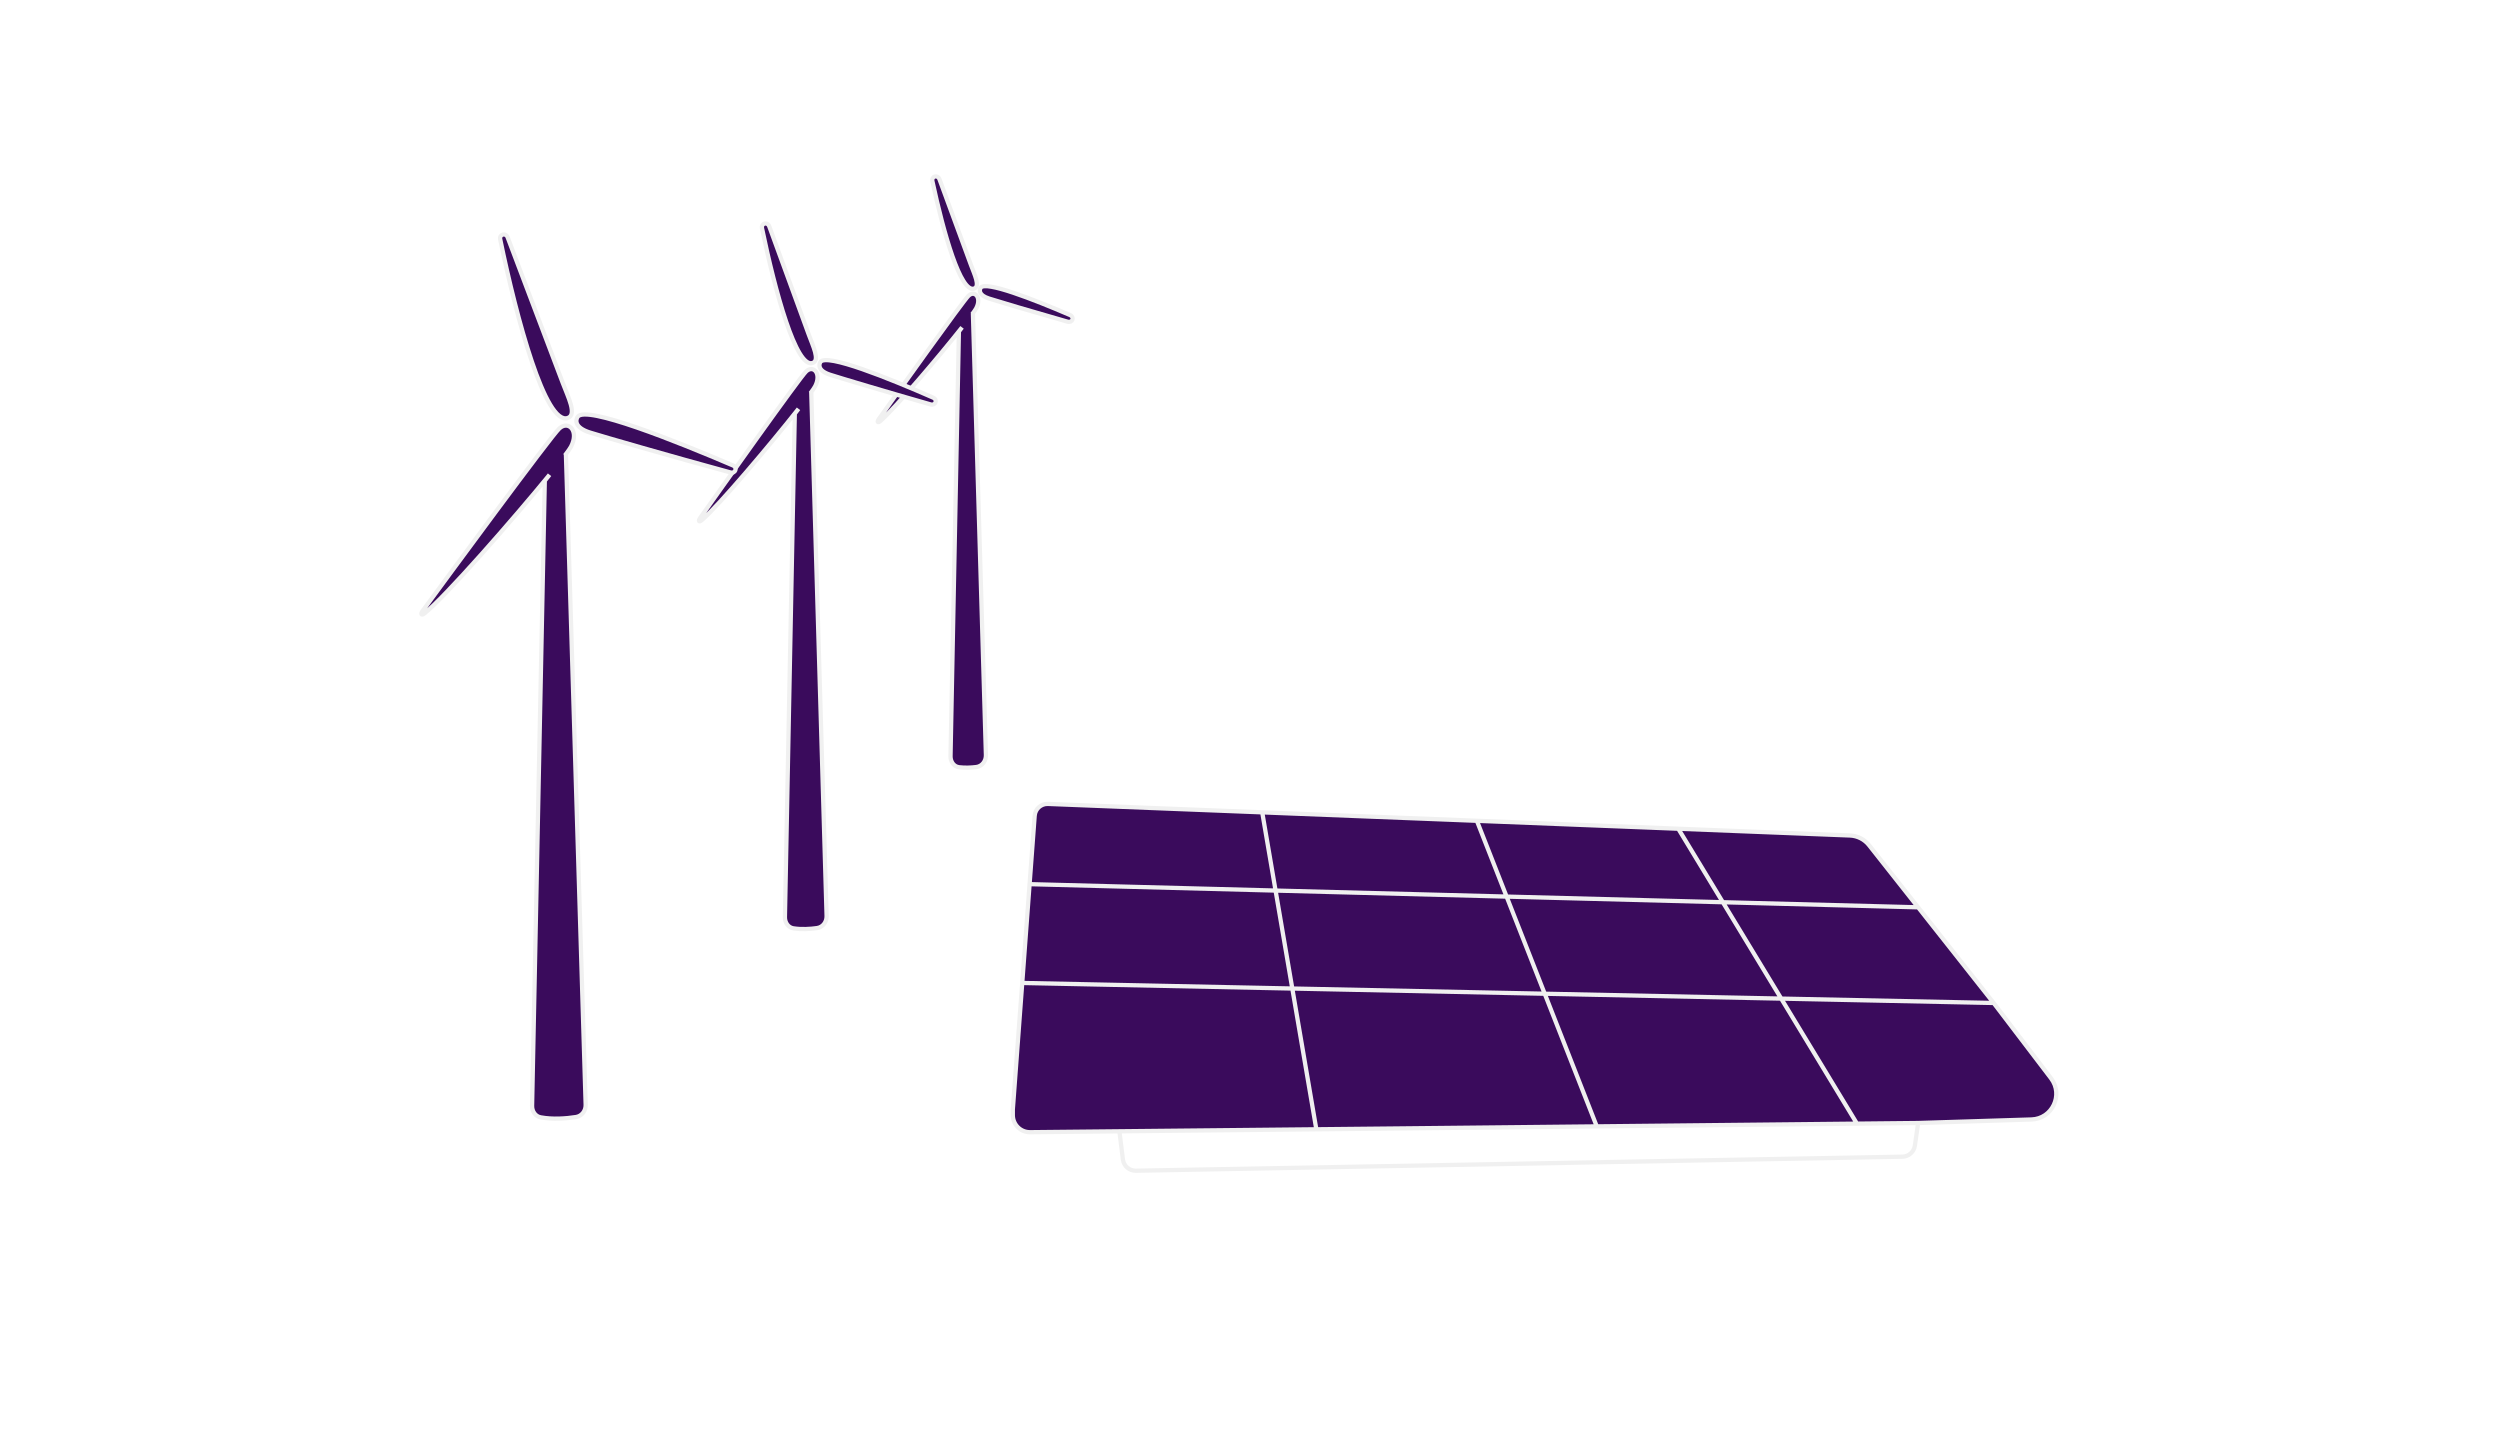
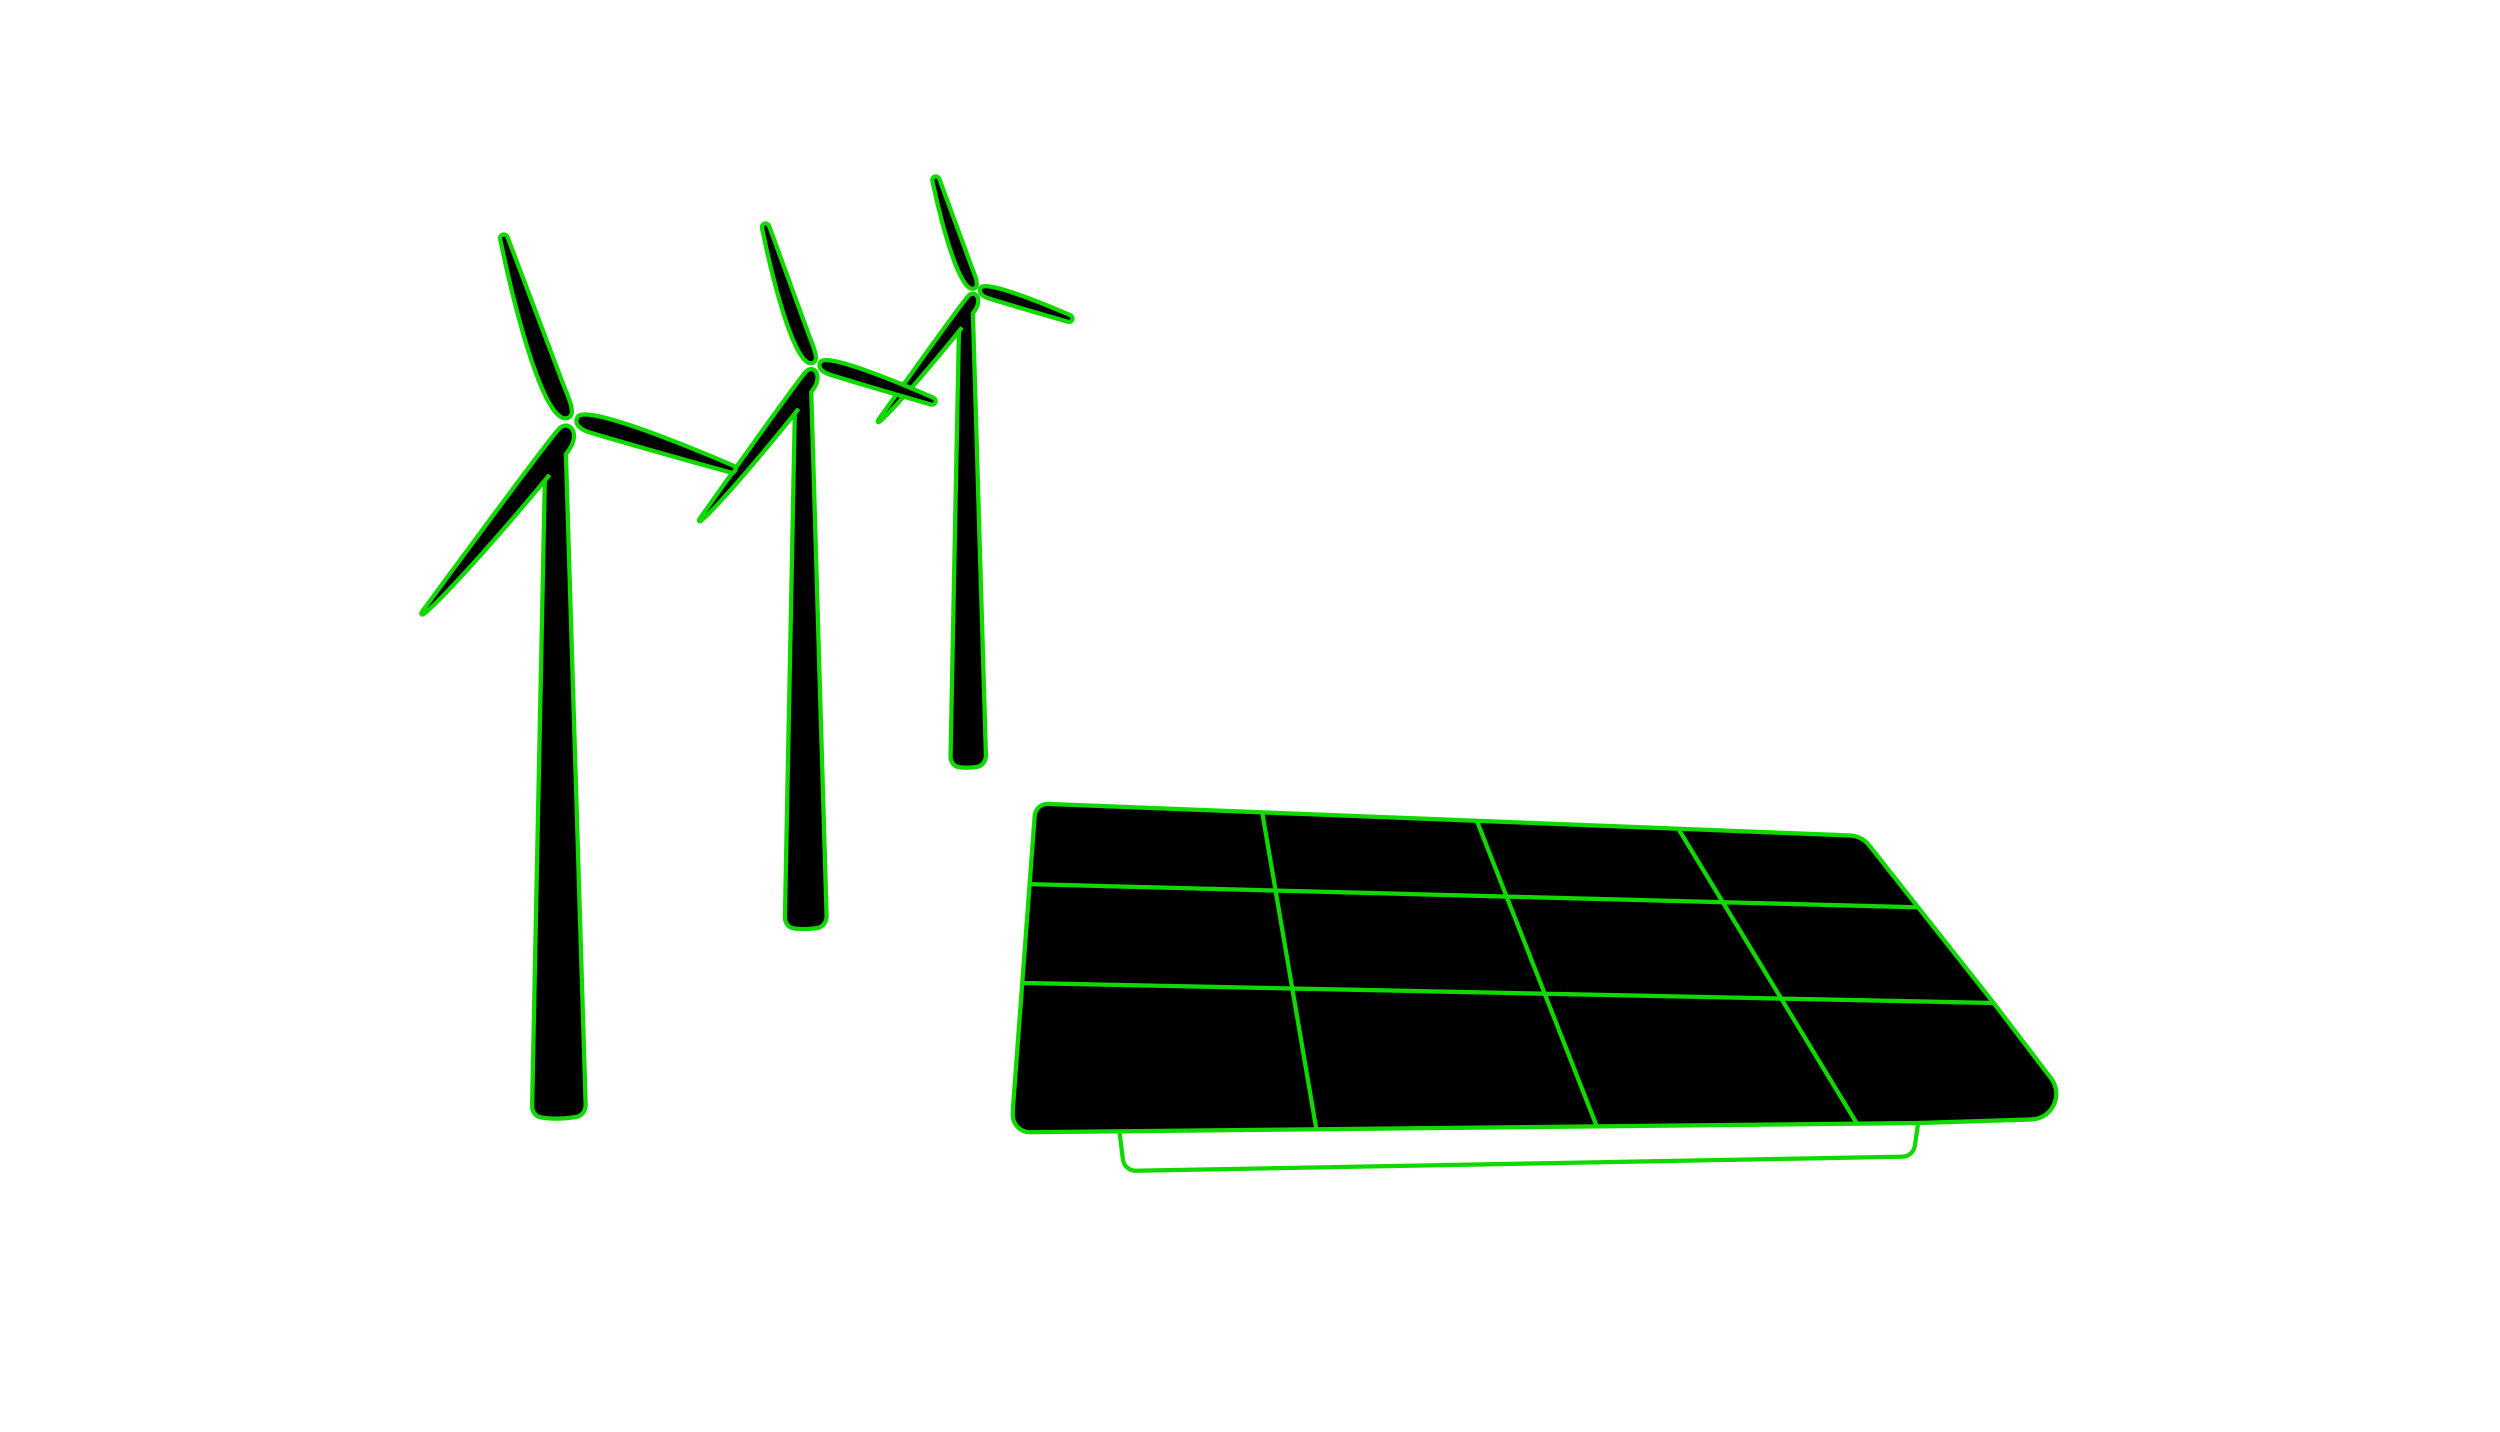
<svg xmlns="http://www.w3.org/2000/svg" width="585" height="335" viewBox="0 0 585 335" fill="none">
-   <path d="M227.66 73.312L230.705 176.684C230.746 178.071 229.829 179.316 228.451 179.488C227.231 179.639 225.795 179.706 224.43 179.536C223.174 179.379 222.398 178.205 222.423 176.939L224.382 77.563L225.12 76.605C219.76 83.365 209.576 95.382 206.038 98.5C205.383 99.077 205.159 98.736 205.666 98.025C209.536 92.592 225.396 70.36 226.646 69.194C228.069 67.866 229.742 69.593 228.45 72.117C228.322 72.368 227.994 72.848 227.508 73.509L227.66 73.312Z" fill="#3A0B5C" />
-   <path d="M227.934 67.524C224.787 68.594 220.803 54.596 218.18 42.404C217.924 41.218 219.418 40.806 219.836 41.945C222.836 50.108 226.667 60.537 227.159 61.888C227.982 64.146 229.438 67.013 227.934 67.524Z" fill="#3A0B5C" />
-   <path d="M231.421 69.858C233.089 70.4 241.585 72.928 249.802 75.271C250.974 75.605 251.488 74.191 250.369 73.71C241.75 70.011 230.58 65.642 229.483 67.334C229.143 67.859 228.967 69.061 231.421 69.858Z" fill="#3A0B5C" />
-   <path d="M227.66 73.312L230.705 176.684C230.746 178.071 229.829 179.316 228.451 179.488C227.231 179.639 225.795 179.706 224.43 179.536C223.174 179.379 222.398 178.205 222.423 176.939L224.382 77.563L225.12 76.605C219.76 83.365 209.576 95.382 206.038 98.5C205.383 99.077 205.159 98.736 205.666 98.025C209.536 92.592 225.396 70.36 226.646 69.194C228.069 67.866 229.742 69.593 228.45 72.117C228.322 72.368 227.994 72.848 227.508 73.509L227.66 73.312Z" stroke="#F0F0F0" />
-   <path d="M227.934 67.524C224.787 68.594 220.803 54.596 218.18 42.404C217.924 41.218 219.418 40.806 219.836 41.945C222.836 50.108 226.667 60.537 227.159 61.888C227.982 64.146 229.438 67.013 227.934 67.524Z" stroke="#F0F0F0" />
-   <path d="M231.421 69.858C233.089 70.4 241.585 72.928 249.802 75.271C250.974 75.605 251.488 74.191 250.369 73.71C241.75 70.011 230.58 65.642 229.483 67.334C229.143 67.859 228.967 69.061 231.421 69.858Z" stroke="#F0F0F0" />
-   <path d="M189.834 91.774L193.424 214.349C193.465 215.735 192.55 216.977 191.178 217.173C189.555 217.405 187.536 217.523 185.669 217.234C184.419 217.041 183.648 215.869 183.673 214.605L185.982 96.796L186.85 95.665C180.439 103.796 168.154 118.367 164.214 121.724C163.552 122.288 163.326 121.918 163.828 121.209C168.064 115.226 187.156 88.303 188.642 86.908C190.314 85.338 192.279 87.379 190.762 90.361C190.611 90.658 190.227 91.226 189.655 92.007L189.834 91.774Z" fill="#3A0B5C" />
-   <path d="M190.155 84.935C186.301 86.252 181.377 68.216 178.31 53.423C178.064 52.235 179.585 51.817 180.002 52.957C183.595 62.793 188.631 76.581 189.245 78.275C190.212 80.944 191.923 84.331 190.155 84.935Z" fill="#3A0B5C" />
-   <path d="M194.252 87.693C196.342 88.376 207.552 91.727 217.761 94.635C218.932 94.969 219.462 93.529 218.346 93.041C208.048 88.536 193.344 82.588 191.976 84.711C191.576 85.331 191.369 86.751 194.252 87.693Z" fill="#3A0B5C" />
-   <path d="M189.834 91.774L193.424 214.349C193.465 215.735 192.55 216.977 191.178 217.173C189.555 217.405 187.536 217.523 185.669 217.234C184.419 217.041 183.648 215.869 183.673 214.605L185.982 96.796L186.85 95.665C180.439 103.796 168.154 118.367 164.214 121.724C163.552 122.288 163.326 121.918 163.828 121.209C168.064 115.226 187.156 88.303 188.642 86.908C190.314 85.338 192.279 87.379 190.762 90.361C190.611 90.658 190.227 91.226 189.655 92.007L189.834 91.774Z" stroke="#F0F0F0" />
-   <path d="M190.155 84.935C186.301 86.252 181.377 68.216 178.31 53.423C178.064 52.235 179.585 51.817 180.002 52.957C183.595 62.793 188.631 76.581 189.245 78.275C190.212 80.944 191.923 84.331 190.155 84.935Z" stroke="#F0F0F0" />
-   <path d="M194.252 87.693C196.342 88.376 207.552 91.727 217.761 94.635C218.932 94.969 219.462 93.529 218.346 93.041C208.048 88.536 193.344 82.588 191.976 84.711C191.576 85.331 191.369 86.751 194.252 87.693Z" stroke="#F0F0F0" />
-   <path d="M132.422 106.278L137.044 258.522C137.086 259.918 136.159 261.166 134.779 261.385C132.453 261.755 129.315 261.98 126.526 261.462C125.269 261.229 124.484 260.051 124.51 258.773L127.482 112.494L128.594 111.094C120.224 121.338 104.047 139.838 99.297 143.556C98.593 144.107 98.352 143.678 98.881 142.957C103.923 136.085 128.965 102.002 130.893 100.256C133.038 98.313 135.559 100.839 133.613 104.53C133.42 104.897 132.926 105.6 132.193 106.566L132.422 106.278Z" fill="#3A0B5C" />
-   <path d="M132.835 97.814C127.634 99.529 120.916 74.743 117.049 56.002C116.804 54.816 118.351 54.383 118.78 55.515C123.389 67.688 130.818 87.312 131.667 89.572C132.908 92.874 135.102 97.067 132.835 97.814Z" fill="#3A0B5C" />
-   <path d="M138.089 101.227C140.955 102.13 157.181 106.806 170.922 110.552C172.1 110.873 172.621 109.389 171.498 108.909C158.315 103.272 137.039 94.738 135.17 97.536C134.657 98.304 134.392 100.062 138.089 101.227Z" fill="#3A0B5C" />
-   <path d="M132.422 106.278L137.044 258.522C137.086 259.918 136.159 261.166 134.779 261.385C132.453 261.755 129.315 261.98 126.526 261.462C125.269 261.229 124.484 260.051 124.51 258.773L127.482 112.494L128.594 111.094C120.224 121.338 104.047 139.838 99.297 143.556C98.593 144.107 98.352 143.678 98.881 142.957C103.923 136.085 128.965 102.002 130.893 100.256C133.038 98.313 135.559 100.839 133.613 104.53C133.42 104.897 132.926 105.6 132.193 106.566L132.422 106.278Z" stroke="#F0F0F0" />
-   <path d="M132.835 97.814C127.634 99.529 120.916 74.743 117.049 56.002C116.804 54.816 118.351 54.383 118.78 55.515C123.389 67.688 130.818 87.312 131.667 89.572C132.908 92.874 135.102 97.067 132.835 97.814Z" stroke="#F0F0F0" />
-   <path d="M138.089 101.227C140.955 102.13 157.181 106.806 170.922 110.552C172.1 110.873 172.621 109.389 171.498 108.909C158.315 103.272 137.039 94.738 135.17 97.536C134.657 98.304 134.392 100.062 138.089 101.227Z" stroke="#F0F0F0" />
-   <path d="M245.226 188.114L295.361 190.088L345.586 192.066L392.724 193.923L432.893 195.504C434.645 195.573 436.279 196.405 437.365 197.781L448.841 212.313L466.517 234.697L479.942 252.325C482.897 256.206 480.232 261.805 475.356 261.957L448.841 262.785L434.531 262.935L386.27 263.44L373.644 263.572L327.067 264.059L241.041 264.936C238.816 264.959 237 263.161 237 260.936V259.62L239.204 230.013L240.925 206.892L242.116 190.889C242.236 189.277 243.611 188.05 245.226 188.114Z" fill="#3A0B5C" />
-   <path d="M295.361 190.088L245.226 188.114C243.611 188.05 242.236 189.277 242.116 190.889L240.925 206.892M295.361 190.088L307.988 264.059M295.361 190.088L345.586 192.066M345.586 192.066L373.644 263.572M345.586 192.066L392.724 193.923M392.724 193.923L432.893 195.504C434.645 195.573 436.279 196.405 437.365 197.781L448.841 212.313M392.724 193.923L434.531 262.935M240.925 206.892L448.841 212.313M240.925 206.892L239.204 230.013M448.841 212.313L466.517 234.697M466.517 234.697L239.204 230.013M466.517 234.697L479.942 252.325C482.897 256.206 480.232 261.805 475.356 261.957L448.841 262.785M239.204 230.013L237 259.62V260.936C237 263.161 238.816 264.959 241.041 264.936L327.067 264.059L386.27 263.44L448.841 262.785M261.972 264.977L262.761 271.321C262.951 272.844 264.259 273.979 265.793 273.951L445.166 270.663C446.637 270.636 447.872 269.546 448.08 268.089L448.841 262.785" stroke="#F0F0F0" />
+   <path d="M227.66 73.312L230.705 176.684C230.746 178.071 229.829 179.316 228.451 179.488C227.231 179.639 225.795 179.706 224.43 179.536C223.174 179.379 222.398 178.205 222.423 176.939L224.382 77.563L225.12 76.605C219.76 83.365 209.576 95.382 206.038 98.5C205.383 99.077 205.159 98.736 205.666 98.025C209.536 92.592 225.396 70.36 226.646 69.194C228.069 67.866 229.742 69.593 228.45 72.117C228.322 72.368 227.994 72.848 227.508 73.509L227.66 73.312Z" fill="black" />
+   <path d="M227.934 67.524C224.787 68.594 220.803 54.596 218.18 42.404C217.924 41.218 219.418 40.806 219.836 41.945C222.836 50.108 226.667 60.537 227.159 61.888C227.982 64.146 229.438 67.013 227.934 67.524Z" fill="black" />
+   <path d="M231.421 69.858C233.089 70.4 241.585 72.928 249.802 75.271C250.974 75.605 251.488 74.191 250.369 73.71C241.75 70.011 230.58 65.642 229.483 67.334C229.143 67.859 228.967 69.061 231.421 69.858Z" fill="black" />
+   <path d="M227.66 73.312L230.705 176.684C230.746 178.071 229.829 179.316 228.451 179.488C227.231 179.639 225.795 179.706 224.43 179.536C223.174 179.379 222.398 178.205 222.423 176.939L224.382 77.563L225.12 76.605C219.76 83.365 209.576 95.382 206.038 98.5C205.383 99.077 205.159 98.736 205.666 98.025C209.536 92.592 225.396 70.36 226.646 69.194C228.069 67.866 229.742 69.593 228.45 72.117C228.322 72.368 227.994 72.848 227.508 73.509L227.66 73.312Z" stroke="#11D900" />
+   <path d="M227.934 67.524C224.787 68.594 220.803 54.596 218.18 42.404C217.924 41.218 219.418 40.806 219.836 41.945C222.836 50.108 226.667 60.537 227.159 61.888C227.982 64.146 229.438 67.013 227.934 67.524Z" stroke="#11D900" />
+   <path d="M231.421 69.858C233.089 70.4 241.585 72.928 249.802 75.271C250.974 75.605 251.488 74.191 250.369 73.71C241.75 70.011 230.58 65.642 229.483 67.334C229.143 67.859 228.967 69.061 231.421 69.858Z" stroke="#11D900" />
+   <path d="M189.834 91.774L193.424 214.349C193.465 215.735 192.55 216.977 191.178 217.173C189.555 217.405 187.536 217.523 185.669 217.234C184.419 217.041 183.648 215.869 183.673 214.605L185.982 96.796L186.85 95.665C180.439 103.796 168.154 118.367 164.214 121.724C163.552 122.288 163.326 121.918 163.828 121.209C168.064 115.226 187.156 88.303 188.642 86.908C190.314 85.338 192.279 87.379 190.762 90.361C190.611 90.658 190.227 91.226 189.655 92.007L189.834 91.774Z" fill="black" />
+   <path d="M190.155 84.935C186.301 86.252 181.377 68.216 178.31 53.423C178.064 52.235 179.585 51.817 180.002 52.957C183.595 62.793 188.631 76.581 189.245 78.275C190.212 80.944 191.923 84.331 190.155 84.935Z" fill="black" />
+   <path d="M194.252 87.693C196.342 88.376 207.552 91.727 217.761 94.635C218.932 94.969 219.462 93.529 218.346 93.041C208.048 88.536 193.344 82.588 191.976 84.711C191.576 85.331 191.369 86.751 194.252 87.693Z" fill="black" />
+   <path d="M189.834 91.774L193.424 214.349C193.465 215.735 192.55 216.977 191.178 217.173C189.555 217.405 187.536 217.523 185.669 217.234C184.419 217.041 183.648 215.869 183.673 214.605L185.982 96.796L186.85 95.665C180.439 103.796 168.154 118.367 164.214 121.724C163.552 122.288 163.326 121.918 163.828 121.209C168.064 115.226 187.156 88.303 188.642 86.908C190.314 85.338 192.279 87.379 190.762 90.361C190.611 90.658 190.227 91.226 189.655 92.007L189.834 91.774Z" stroke="#11D900" />
+   <path d="M190.155 84.935C186.301 86.252 181.377 68.216 178.31 53.423C178.064 52.235 179.585 51.817 180.002 52.957C183.595 62.793 188.631 76.581 189.245 78.275C190.212 80.944 191.923 84.331 190.155 84.935Z" stroke="#11D900" />
+   <path d="M194.252 87.693C196.342 88.376 207.552 91.727 217.761 94.635C218.932 94.969 219.462 93.529 218.346 93.041C208.048 88.536 193.344 82.588 191.976 84.711C191.576 85.331 191.369 86.751 194.252 87.693Z" stroke="#11D900" />
+   <path d="M132.422 106.278L137.044 258.522C137.086 259.918 136.159 261.166 134.779 261.385C132.453 261.755 129.315 261.98 126.526 261.462C125.269 261.229 124.484 260.051 124.51 258.773L127.482 112.494L128.594 111.094C120.224 121.338 104.047 139.838 99.297 143.556C98.593 144.107 98.352 143.678 98.881 142.957C103.923 136.085 128.965 102.002 130.893 100.256C133.038 98.313 135.559 100.839 133.613 104.53C133.42 104.897 132.926 105.6 132.193 106.566L132.422 106.278Z" fill="black" />
+   <path d="M132.835 97.814C127.634 99.529 120.916 74.743 117.049 56.002C116.804 54.816 118.351 54.383 118.78 55.515C123.389 67.688 130.818 87.312 131.667 89.572C132.908 92.874 135.102 97.067 132.835 97.814Z" fill="black" />
+   <path d="M138.089 101.227C140.955 102.13 157.181 106.806 170.922 110.552C172.1 110.873 172.621 109.389 171.498 108.909C158.315 103.272 137.039 94.738 135.17 97.536C134.657 98.304 134.392 100.062 138.089 101.227Z" fill="black" />
+   <path d="M132.422 106.278L137.044 258.522C137.086 259.918 136.159 261.166 134.779 261.385C132.453 261.755 129.315 261.98 126.526 261.462C125.269 261.229 124.484 260.051 124.51 258.773L127.482 112.494L128.594 111.094C120.224 121.338 104.047 139.838 99.297 143.556C98.593 144.107 98.352 143.678 98.881 142.957C103.923 136.085 128.965 102.002 130.893 100.256C133.038 98.313 135.559 100.839 133.613 104.53C133.42 104.897 132.926 105.6 132.193 106.566L132.422 106.278Z" stroke="#11D900" />
+   <path d="M132.835 97.814C127.634 99.529 120.916 74.743 117.049 56.002C116.804 54.816 118.351 54.383 118.78 55.515C123.389 67.688 130.818 87.312 131.667 89.572C132.908 92.874 135.102 97.067 132.835 97.814Z" stroke="#11D900" />
+   <path d="M138.089 101.227C140.955 102.13 157.181 106.806 170.922 110.552C172.1 110.873 172.621 109.389 171.498 108.909C158.315 103.272 137.039 94.738 135.17 97.536C134.657 98.304 134.392 100.062 138.089 101.227Z" stroke="#11D900" />
+   <path d="M245.226 188.114L295.361 190.088L345.586 192.066L392.724 193.923L432.893 195.504C434.645 195.573 436.279 196.405 437.365 197.781L448.841 212.313L466.517 234.697L479.942 252.325C482.897 256.206 480.232 261.805 475.356 261.957L448.841 262.785L434.531 262.935L386.27 263.44L373.644 263.572L327.067 264.059L241.041 264.936C238.816 264.959 237 263.161 237 260.936V259.62L239.204 230.013L240.925 206.892L242.116 190.889C242.236 189.277 243.611 188.05 245.226 188.114Z" fill="black" />
+   <path d="M295.361 190.088L245.226 188.114C243.611 188.05 242.236 189.277 242.116 190.889L240.925 206.892M295.361 190.088L307.988 264.059M295.361 190.088L345.586 192.066M345.586 192.066L373.644 263.572M345.586 192.066L392.724 193.923M392.724 193.923L432.893 195.504C434.645 195.573 436.279 196.405 437.365 197.781L448.841 212.313M392.724 193.923L434.531 262.935M240.925 206.892L448.841 212.313M240.925 206.892L239.204 230.013M448.841 212.313L466.517 234.697M466.517 234.697L239.204 230.013M466.517 234.697L479.942 252.325C482.897 256.206 480.232 261.805 475.356 261.957L448.841 262.785M239.204 230.013L237 259.62V260.936C237 263.161 238.816 264.959 241.041 264.936L327.067 264.059L386.27 263.44L448.841 262.785M261.972 264.977L262.761 271.321C262.951 272.844 264.259 273.979 265.793 273.951L445.166 270.663C446.637 270.636 447.872 269.546 448.08 268.089L448.841 262.785" stroke="#11D900" />
</svg>
